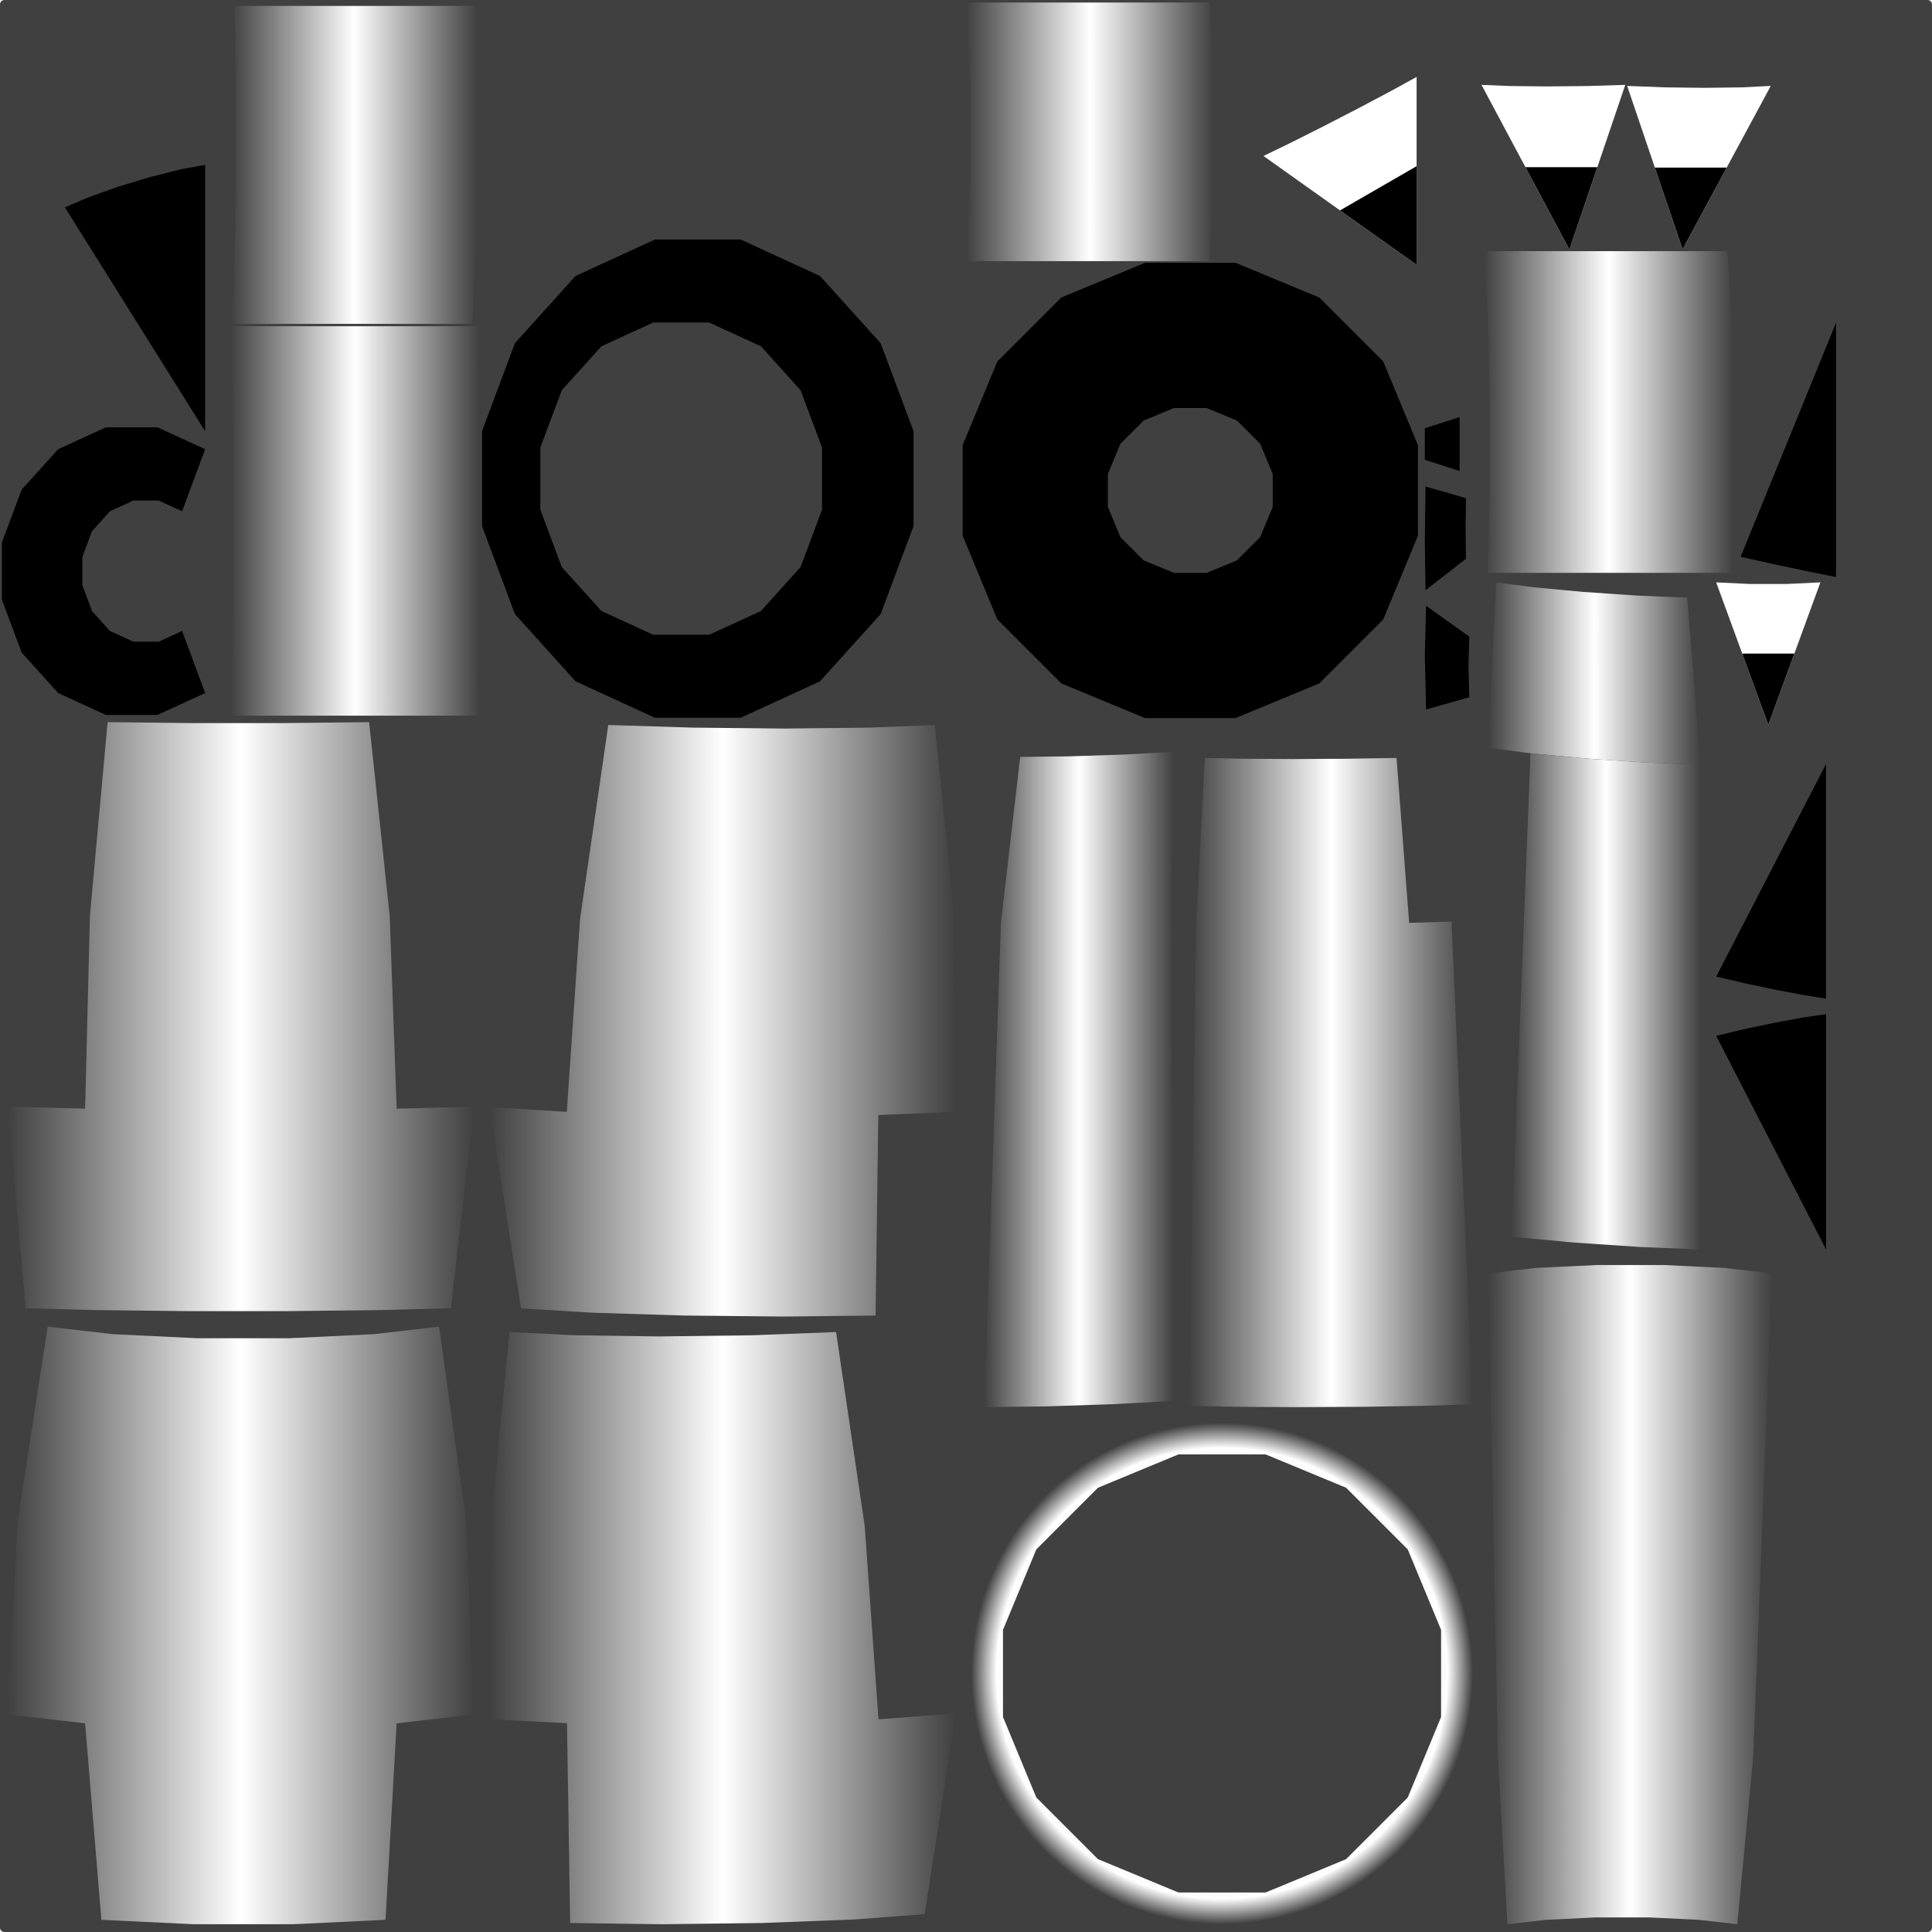
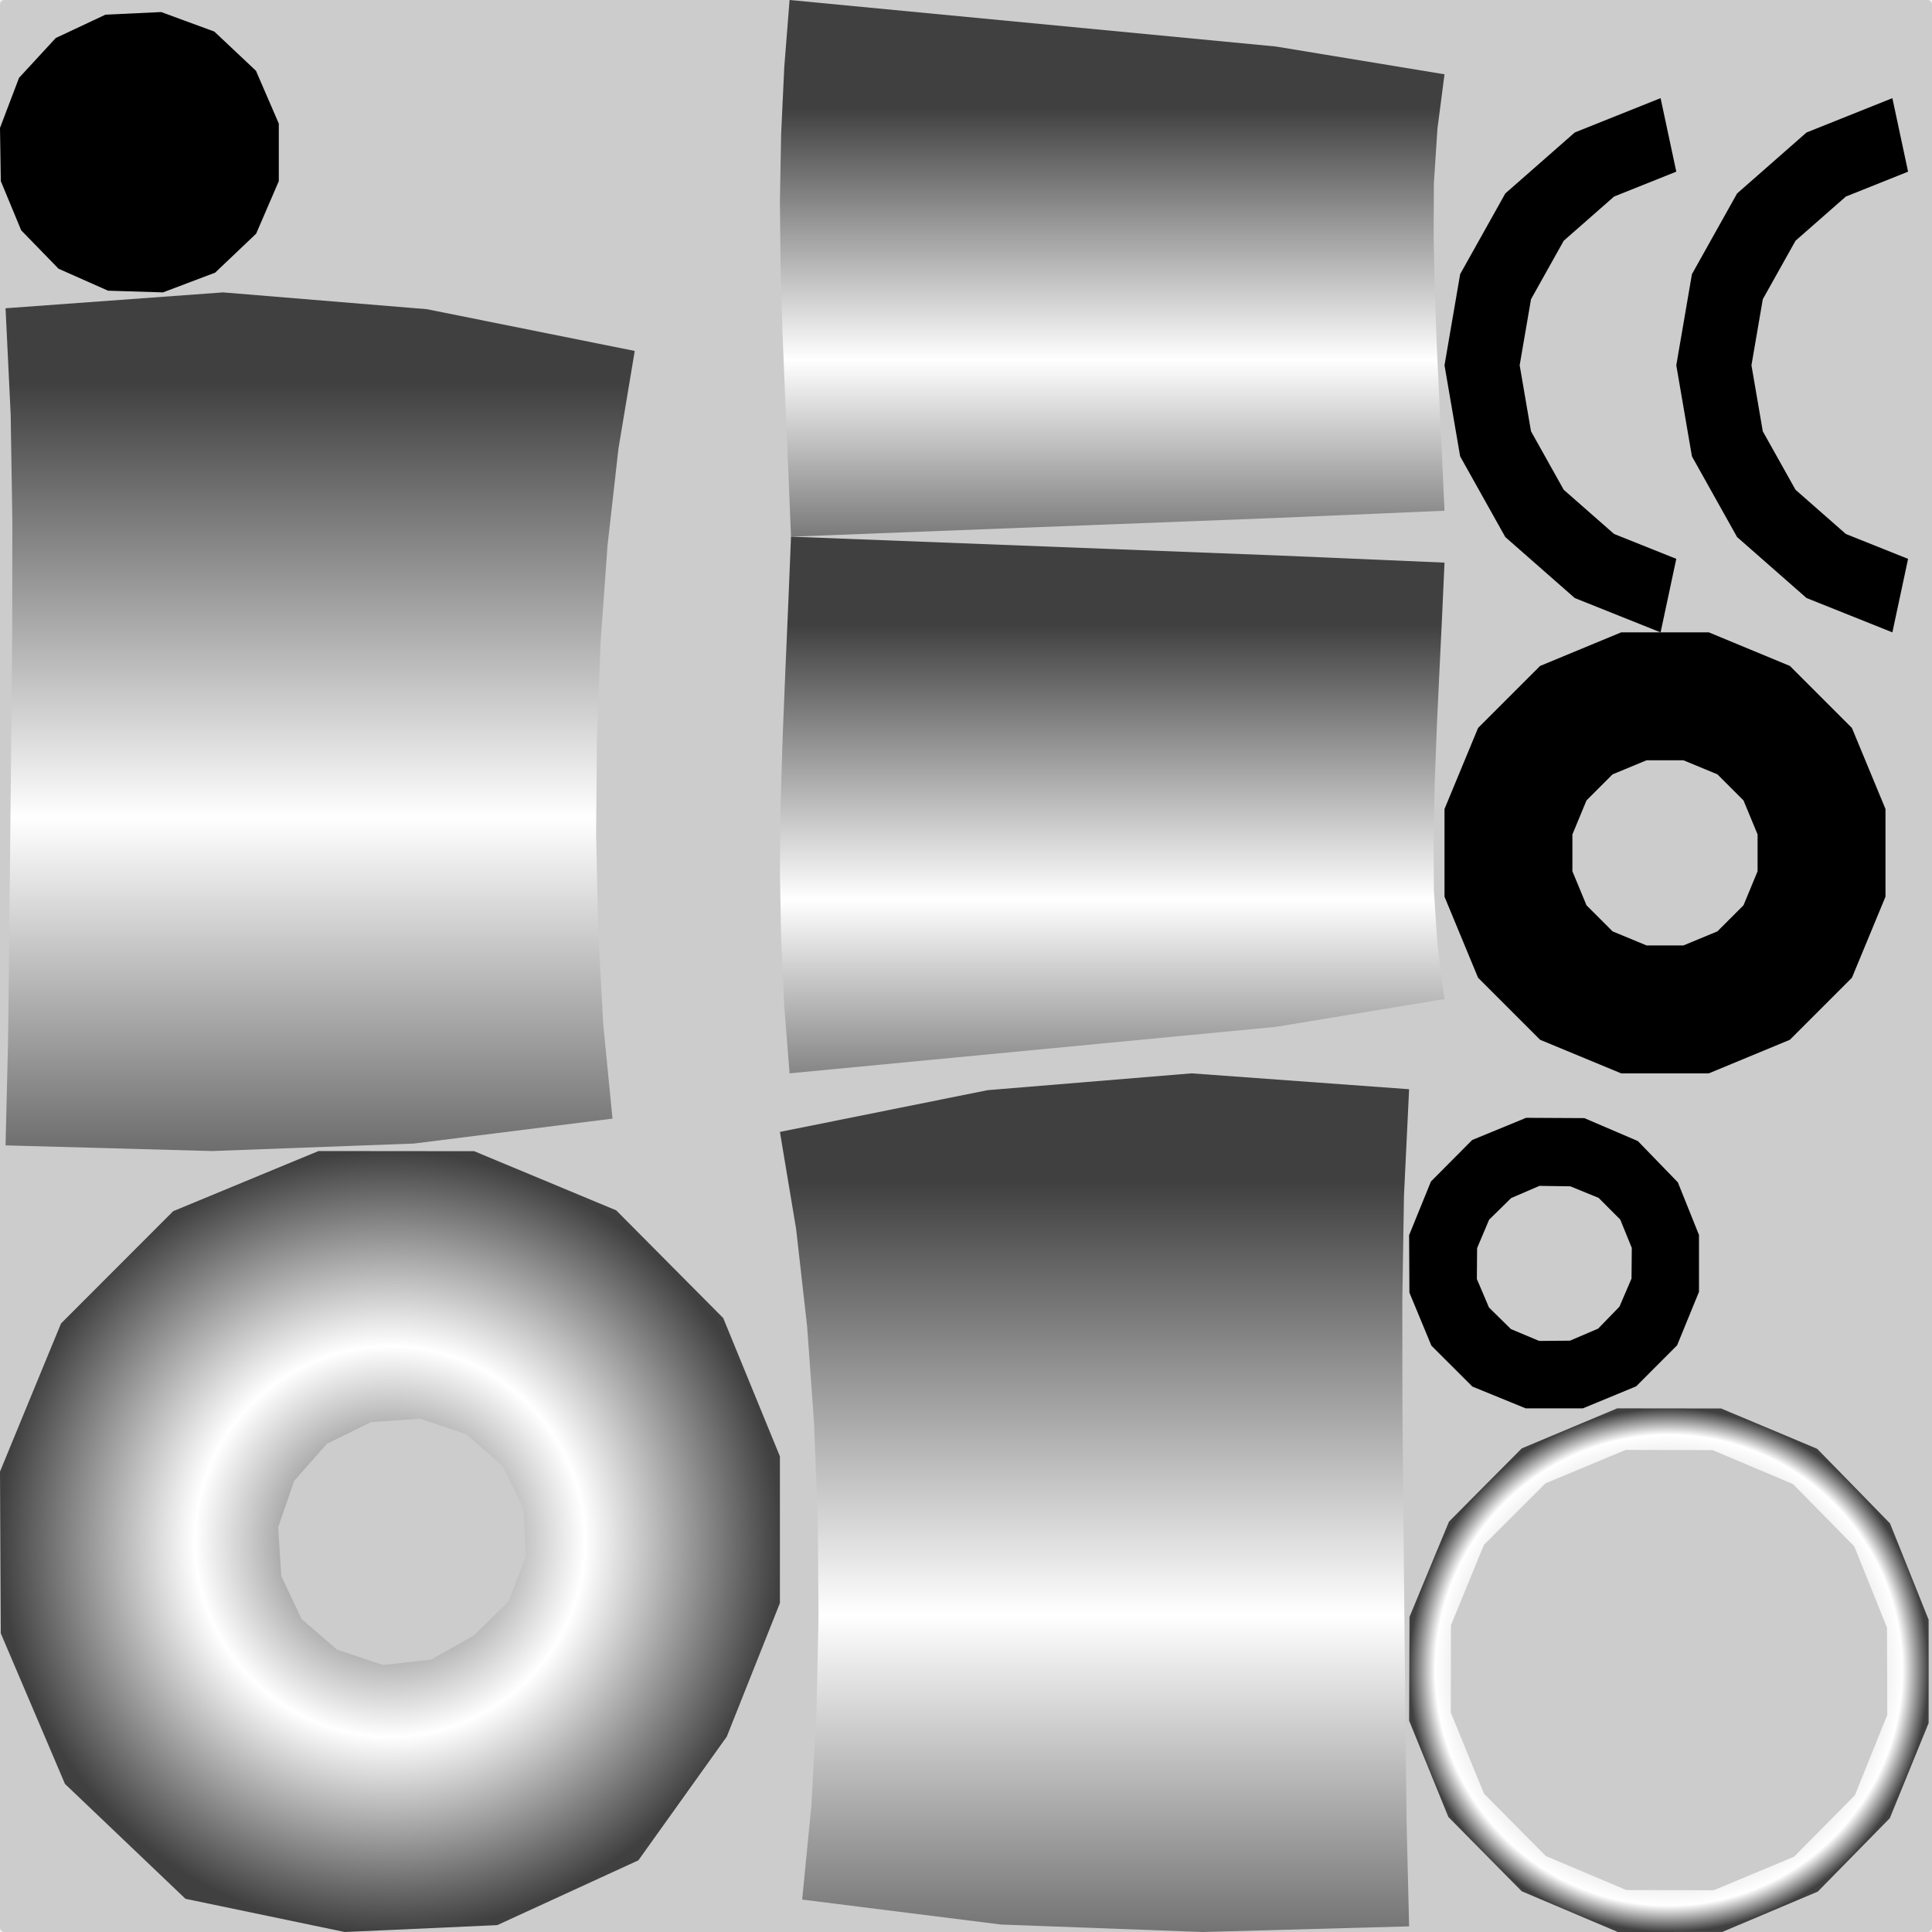
<svg xmlns="http://www.w3.org/2000/svg" xmlns:xlink="http://www.w3.org/1999/xlink" width="1024" height="1024" viewBox="0 0 1024 1024" version="1.1" id="svg208">
  <defs id="defs208">
    <linearGradient id="linearGradient41">
      <stop style="stop-color:#404040;stop-opacity:1;" offset="0" id="stop39" />
      <stop style="stop-color:#ffffff;stop-opacity:1;" offset="0.5" id="stop40" />
      <stop style="stop-color:#404040;stop-opacity:1;" offset="1" id="stop41" />
    </linearGradient>
+     <linearGradient xlink:href="#linearGradient41" id="linearGradient25" x1="540.77" y1="66.294" x2="674.018" y2="66.294" gradientUnits="userSpaceOnUse" />
+     <linearGradient xlink:href="#linearGradient9-9" id="linearGradient4" x1="169.681" y1="159.213" x2="169.681" y2="610.074" gradientUnits="userSpaceOnUse" />
+     <linearGradient id="linearGradient9-9" gradientTransform="matrix(0.9781241,0,0,1.022365,1141.92,40.44336)" x1="523.586" y1="1.309" x2="657.657" y2="1.309" gradientUnits="userSpaceOnUse">
+       <stop style="stop-color:#404040;stop-opacity:1;" offset="0" id="stop7" />
+       <stop style="stop-color:#ffffff;stop-opacity:1;" offset="0.5" id="stop8" />
+       <stop style="stop-color:#404040;stop-opacity:1;" offset="1" id="stop9" />
+     </linearGradient>
+     <linearGradient xlink:href="#linearGradient9-9" id="linearGradient5" x1="577.51" y1="573.354" x2="577.51" y2="1021.778" gradientUnits="userSpaceOnUse" />
+     <radialGradient xlink:href="#linearGradient9-9" id="radialGradient182" cx="206.687" cy="817.037" fx="206.687" fy="817.037" r="206.687" gradientTransform="matrix(1,0,0,1.001337,0,-1.092478)" gradientUnits="userSpaceOnUse" />
+     <linearGradient xlink:href="#linearGradient9-9" id="linearGradient185" x1="589.496" y1="16.351" x2="589.496" y2="277.874" gradientUnits="userSpaceOnUse" />
+     <linearGradient xlink:href="#linearGradient9-9" id="linearGradient183" x1="589.496" y1="284.447" x2="589.496" y2="568.896" gradientUnits="userSpaceOnUse" />
+     <radialGradient xlink:href="#linearGradient44" id="radialGradient181" cx="884.534" cy="885.228" fx="884.534" fy="885.228" r="137.679" gradientTransform="matrix(1,0,0,1.007944,0,-7.03241)" gradientUnits="userSpaceOnUse" />
    <linearGradient id="linearGradient44">
      <stop style="stop-color:#404040;stop-opacity:1;" offset="0" id="stop42" />
      <stop style="stop-color:#ffffff;stop-opacity:1;" offset="0.899" id="stop43" />
      <stop style="stop-color:#404040;stop-opacity:1;" offset="1" id="stop44" />
    </linearGradient>
-     <linearGradient xlink:href="#linearGradient41" id="linearGradient25" x1="540.77" y1="66.294" x2="674.018" y2="66.294" gradientUnits="userSpaceOnUse" />
-     <linearGradient xlink:href="#linearGradient41" id="linearGradient3" x1="124.223" y1="87.395" x2="251.232" y2="87.395" gradientUnits="userSpaceOnUse" gradientTransform="matrix(1.026598,0,0,1.026598,-4.993205,-2.324533)" />
-     <linearGradient xlink:href="#linearGradient41" id="linearGradient9" x1="514.785" y1="69.873" x2="640.617" y2="69.873" gradientUnits="userSpaceOnUse" gradientTransform="matrix(1.042174,0,0,1.042174,-24.3642,-2.946854)" />
-     <linearGradient xlink:href="#linearGradient41" id="linearGradient11" x1="125.322" y1="276.116" x2="251.232" y2="276.116" gradientUnits="userSpaceOnUse" gradientTransform="matrix(1.048714,0,0,1.048714,-9.171725,-13.4507)" />
-     <linearGradient xlink:href="#linearGradient41" id="linearGradient13" x1="521.645" y1="572.158" x2="622.057" y2="572.158" gradientUnits="userSpaceOnUse" />
-     <linearGradient xlink:href="#linearGradient41" id="linearGradient15" x1="630.277" y1="573.768" x2="780.635" y2="573.768" gradientUnits="userSpaceOnUse" />
-     <linearGradient xlink:href="#linearGradient41" id="linearGradient17" x1="788.855" y1="218.365" x2="916.381" y2="218.365" gradientUnits="userSpaceOnUse" gradientTransform="matrix(1.038636,0,0,1.038636,-32.94169,-8.436743)" />
-     <linearGradient xlink:href="#linearGradient41" id="linearGradient19" x1="788.855" y1="357.011" x2="901.395" y2="357.011" gradientUnits="userSpaceOnUse" />
-     <linearGradient xlink:href="#linearGradient41" id="linearGradient21" x1="801.156" y1="530.763" x2="901.395" y2="530.763" gradientUnits="userSpaceOnUse" />
-     <linearGradient xlink:href="#linearGradient41" id="linearGradient23" x1="788.855" y1="845.184" x2="939.217" y2="845.184" gradientUnits="userSpaceOnUse" />
-     <radialGradient xlink:href="#linearGradient44" id="radialGradient25" cx="647.706" cy="886.96" fx="647.706" fy="886.96" r="132.929" gradientTransform="translate(0,-6.6724483e-5)" gradientUnits="userSpaceOnUse" />
-     <linearGradient xlink:href="#linearGradient41" id="linearGradient2" x1="4.111" y1="538.839" x2="251.232" y2="538.839" gradientUnits="userSpaceOnUse" />
-     <linearGradient xlink:href="#linearGradient41" id="linearGradient5" x1="259.453" y1="541.025" x2="506.562" y2="541.025" gradientUnits="userSpaceOnUse" />
-     <linearGradient xlink:href="#linearGradient41" id="linearGradient7" x1="4.111" y1="861.516" x2="251.232" y2="861.516" gradientUnits="userSpaceOnUse" />
-     <linearGradient xlink:href="#linearGradient41" id="linearGradient10" x1="259.453" y1="862.95" x2="506.557" y2="862.95" gradientUnits="userSpaceOnUse" />
  </defs>
-   <rect style="fill:#404040;fill-opacity:1;stroke-width:15;stroke-linecap:square" id="rect1" width="1024" height="1024" x="0" y="0" rx="2.378" ry="2.378" />
-   <path id="polygon1" d="M 57.039 382.756 L 47.658 485.318 L 45.113 587.627 L 4.111 586.539 L 13.607 693.395 L 51.006 694.387 L 99.863 694.922 L 152.744 694.922 L 201.602 694.385 L 238.99 693.395 L 251.232 586.539 L 210.236 587.627 L 206.539 485.318 L 195.652 382.756 L 150.686 383.248 L 102.012 383.248 L 57.039 382.756 z " style="fill:url(#linearGradient2);fill-opacity:1" />
-   <path id="polygon4" d="M 270.062 706.012 L 259.959 808.922 L 259.453 911.264 L 300.514 913.316 L 302.184 1019.232 L 351.068 1019.889 L 403.945 1019.232 L 452.768 1017.359 L 490.102 1014.557 L 506.557 908.189 L 465.623 911.264 L 458.334 808.922 L 443.133 706.012 L 398.195 707.734 L 349.525 708.34 L 304.531 707.734 L 270.062 706.012 z " style="fill:url(#linearGradient10);fill-opacity:1" />
-   <path id="polygon8" d="M 25.273 703.143 L 9.355 806.361 L 4.111 908.666 L 45.102 913.422 L 53.742 1017.543 L 102.596 1019.889 L 155.479 1019.889 L 204.34 1017.543 L 210.225 913.422 L 251.232 908.666 L 247.137 806.361 L 232.723 703.143 L 198.299 707.135 L 153.324 709.295 L 104.65 709.295 L 59.686 707.135 L 25.273 703.143 z " style="fill:url(#linearGradient7);fill-opacity:1" />
-   <path id="polygon11" d="M 322.404 384.262 L 307.451 487.012 L 300.404 589.318 L 259.453 586.83 L 276.154 693.471 L 313.502 695.74 L 362.332 697.258 L 415.213 697.789 L 464.09 697.258 L 465.518 590.982 L 506.562 589.318 L 505.816 487.012 L 495.469 384.262 L 461.012 385.658 L 416.023 386.148 L 367.352 385.658 L 322.404 384.262 z " style="fill:url(#linearGradient5);fill-opacity:1" />
-   <path id="polygon15" d="m 252.003,3.129 -127.771,0.004 0.918,43.815 v 47.414 l -0.918,43.793 -1.698,33.505 127.771,-0.004 1.698,-33.505 0.918,-43.793 v -47.414 z" style="fill:url(#linearGradient3);stroke-width:1.027" />
-   <path id="polygon18" d="M 638.605 401.725 L 634.006 489.154 L 630.277 745.096 L 655.229 745.625 L 687.824 745.811 L 723.104 745.625 L 755.695 745.096 L 780.635 744.305 L 769.328 488.441 L 746.883 489.154 L 740.193 401.725 L 713.795 402.152 L 685.219 402.303 L 658.816 402.152 L 638.605 401.725 z " style="fill:url(#linearGradient15)" />
-   <path id="polygon51" d="m 347.098,126.962 -42.023,19.293 -32.161,35.649 -17.408,46.577 v 50.417 l 17.408,46.577 32.161,35.649 42.023,19.293 h 45.485 l 42.021,-19.293 32.161,-35.649 17.406,-46.577 v -50.417 l -17.406,-46.577 -32.163,-35.649 -42.021,-19.293 z m -0.903,43.989 h 29.696 l 27.436,12.595 20.998,23.274 11.365,30.412 v 32.914 l -11.365,30.412 -20.998,23.274 -27.436,12.595 h -29.696 l -27.436,-12.595 -20.998,-23.274 -11.365,-30.412 v -32.914 l 11.365,-30.412 20.998,-23.274 z" style="stroke-width:1.036" />
-   <path id="polygon67" d="M 792.947 308.668 L 788.855 396.354 L 811.18 399.268 L 840.404 402 L 872.086 404.139 L 901.395 405.354 L 894.232 316.768 L 867.854 315.674 L 839.342 313.75 L 813.039 311.289 L 792.947 308.668 z " style="fill:url(#linearGradient19)" />
-   <path id="polygon69" d="M 846.404 670.479 L 813.807 672.045 L 788.855 674.939 L 793.936 931.416 L 798.992 1019.889 L 819.203 1017.547 L 845.605 1016.277 L 874.182 1016.277 L 900.58 1017.547 L 920.783 1019.889 L 929.258 931.416 L 939.217 674.939 L 914.273 672.045 L 881.684 670.479 L 846.404 670.479 z " style="fill:url(#linearGradient23)" />
-   <path id="polygon74" d="M 811.18 399.268 L 801.156 655.494 L 833.629 658.531 L 868.828 660.906 L 901.395 662.258 L 901.395 405.354 L 872.086 404.139 L 840.404 402 L 811.18 399.268 z " style="fill:url(#linearGradient21)" />
-   <path id="polygon75" d="M 622.057 398.506 L 595.682 399.928 L 567.119 400.865 L 540.723 401.182 L 530.506 489.254 L 521.645 745.811 L 554.234 745.424 L 589.494 744.264 L 622.057 742.508 L 620.877 486.279 L 622.057 398.506 z " style="fill:url(#linearGradient13)" />
-   <path id="polygon83" d="m 108.727,87.395 -12.76,2.31 -16.342,4.113 -17.433,5.291 -15.875,5.66 -11.897,5.172 74.308,118.599 z" style="stroke-width:1.091" />
-   <path id="polygon99" d="M 773.635 221.061 L 755.191 226.998 L 755.191 243.697 L 773.635 249.637 L 773.635 221.061 z M 755.549 257.857 L 755.191 286.432 L 755.549 312.83 L 776.99 296.166 L 776.783 280.738 L 776.99 264.041 L 755.549 257.857 z M 755.852 321.053 L 755.191 347.473 L 755.852 376.041 L 778.729 369.578 L 778.344 352.885 L 778.729 337.443 L 755.852 321.053 z " />
-   <path id="polygon100" d="m 83.452,226.484 -27.356,0.002 -25.273,11.603 -19.344,21.441 -10.468,28.013 v 30.322 l 10.468,28.013 19.344,21.441 25.273,11.603 h 27.356 l 25.275,-11.603 -12.216,-32.9 -12.404,5.696 H 70.679 l -12.406,-5.696 -9.494,-10.524 -5.14,-13.75 v -14.883 l 5.14,-13.75 9.494,-10.524 12.406,-5.696 h 13.426 l 12.406,5.696 12.216,-32.898 z" style="stroke-width:1.061" />
-   <path id="polygon117" d="M 967.83 404.961 L 909.615 517.619 L 924.641 521.119 L 940.98 524.566 L 956.146 527.438 L 967.83 529.291 L 967.83 404.961 z " />
-   <path id="polygon120" d="M 967.869 537.512 L 956.154 539.221 L 940.969 542.006 L 924.627 545.441 L 909.615 549.006 L 967.869 662.258 L 967.869 537.512 z " />
-   <path id="polygon124" d="m 973.143,171.01 -50.564,124.099 16.368,3.66 17.754,3.768 16.442,3.301 z" style="stroke-width:1.087" />
-   <path id="polygon130" d="M 621.266 754.031 L 572.408 774.27 L 535.016 811.662 L 514.777 860.52 L 514.777 913.402 L 535.016 962.26 L 572.408 999.652 L 621.266 1019.889 L 674.148 1019.889 L 723.006 999.652 L 760.398 962.26 L 780.635 913.402 L 780.635 860.52 L 760.398 811.662 L 723.004 774.27 L 674.148 754.031 L 621.266 754.031 z M 624.613 770.867 L 670.799 770.867 L 713.469 788.543 L 746.125 821.199 L 763.801 863.867 L 763.801 910.053 L 746.127 952.723 L 713.469 985.381 L 670.799 1003.055 L 624.613 1003.055 L 581.945 985.381 L 549.287 952.723 L 531.613 910.053 L 531.613 863.869 L 549.287 821.199 L 581.945 788.543 L 624.613 770.867 z " style="fill:url(#radialGradient25)" />
-   <path id="polygon146" d="M 909.615 308.668 L 937.24 384.178 L 964.848 308.668 L 946.928 309.527 L 927.531 309.527 L 909.615 308.668 z " style="fill:#ffffff;fill-opacity:1" />
-   <path id="polygon147" d="m 786.392,133.114 2.122,33.894 1.148,44.302 v 47.97 l -1.148,44.331 129.182,0.006 1.148,-44.331 V 211.316 l -1.148,-44.302 -2.12,-33.894 z" style="fill:url(#linearGradient17);stroke-width:1.039" />
-   <path id="polygon150" d="m 122.255,172.903 0.907,34.245 0.49,44.746 v 48.433 l -0.49,44.751 -0.907,34.251 h 130.647 l 0.907,-34.251 0.49,-44.751 V 251.894 l -0.49,-44.746 -0.907,-34.245 z" style="fill:url(#linearGradient11);stroke-width:1.049" />
-   <path id="polygon153" d="m 512.134,1.338 2.137,44.472 -0.002,48.133 -2.137,44.463 129,0.002 2.137,-44.465 0.002,-48.133 -2.135,-44.472 z" style="fill:url(#linearGradient9);stroke-width:1.042" />
-   <path id="polygon178" d="m 606.879,139.301 -44.344,18.367 -33.938,33.938 -18.367,44.344 v 47.996 l 18.367,44.344 33.938,33.94 44.344,18.367 h 47.998 l 44.342,-18.367 33.94,-33.94 18.367,-44.344 V 235.949 L 733.158,191.605 699.219,157.668 654.877,139.301 Z m 15.31,76.958 h 17.379 l 16.057,6.651 12.291,12.291 6.651,16.059 v 17.379 l -6.651,16.057 -12.291,12.291 -16.057,6.651 h -17.38 l -16.057,-6.651 -12.289,-12.291 -6.651,-16.057 v -17.38 l 6.651,-16.057 12.289,-12.291 z" style="stroke-width:1.039" />
-   <path id="polygon194" d="m 862.429,45.536 29.375,86.611 46.741,-86.611 -15.14,0.759 -19.783,0.267 -21.411,-0.267 z" style="fill:#ffffff;fill-opacity:1;stroke-width:1.104" />
-   <path id="polygon198" d="m 750.829,40.774 -13.282,7.306 -17.495,9.274 -19.045,9.827 -17.696,8.888 -13.654,6.594 81.172,57.707 z" style="fill:#ffffff;fill-opacity:1;stroke-width:1.105" />
-   <path id="polygon201" d="m 785.222,44.977 46.592,87.248 29.617,-87.248 -19.809,0.615 -21.437,0.216 -19.805,-0.216 z" style="fill:#ffffff;fill-opacity:1;stroke-width:1.105" />
-   <path style="fill:#000000;fill-opacity:1;stroke:none;stroke-width:1.105px;stroke-linecap:butt;stroke-linejoin:miter;stroke-opacity:1" d="M 710.243,111.516 750.829,88.083 V 140.369 Z" id="path25" />
-   <path style="fill:#000000;fill-opacity:1;stroke:none;stroke-width:1.105px;stroke-linecap:butt;stroke-linejoin:miter;stroke-opacity:1" d="m 808.518,88.601 h 38.104 l -14.809,43.624 z" id="path26" />
-   <path style="fill:#000000;fill-opacity:1;stroke:none;stroke-width:1.104px;stroke-linecap:butt;stroke-linejoin:miter;stroke-opacity:1" d="m 877.117,88.842 h 38.058 L 891.804,132.147 Z" id="path27" />
-   <path style="fill:#000000;stroke:none;stroke-width:1px;stroke-linecap:butt;stroke-linejoin:miter;stroke-opacity:1;fill-opacity:1" d="m 923.428,346.423 h 27.616 l -13.804,37.755 z" id="path28" />
+   <rect style="fill:#cccccc;fill-opacity:1;stroke-width:15;stroke-linecap:square" id="rect1" width="1024" height="1024" x="0" y="0" rx="2.378" ry="2.378" />
+   <path id="polygon1-9" d="m 118.254,154.971 -115.314,8.414 2.721,56.422 0.883,56.123 -0.066,55.795 -0.473,55.498 -0.562,55.238 -0.541,55.021 -0.637,54.898 -1.324,54.699 109.432,2.994 106.963,-3.967 105.295,-13.215 -4.877,-49.764 -2.732,-50.221 -1.068,-50.496 0.418,-50.783 1.943,-51.082 3.682,-51.367 5.822,-51.58 8.605,-51.588 -110.104,-22.127 z" style="fill:url(#linearGradient4)" />
+   <path id="polygon2" d="m 631.543,568.896 -108.066,8.914 -110.104,22.127 8.605,51.586 5.822,51.582 3.682,51.367 1.943,51.082 0.418,50.785 -1.068,50.494 -2.73,50.219 -4.877,49.764 105.295,13.217 106.961,3.967 109.432,-2.994 -1.324,-54.699 -0.637,-54.898 -0.541,-55.023 -0.562,-55.236 -0.473,-55.498 -0.066,-55.797 0.883,-56.121 2.721,-56.424 z" style="fill:url(#linearGradient5);fill-opacity:1" />
+   <path id="polygon15-2" d="M 168.801,610.074 91.793,641.953 32.34,701.465 0,779.963 l 0.42,85.75 34.016,79.801 63.873,60.891 84.4,17.596 80.85,-3.644 74.805,-34.346 46.844,-65.57 28.166,-70.783 v -77.75 l -30.037,-73.291 -56.717,-57.1 -75.303,-31.367 z m 53.834,141.9 24.455,8.174 19.25,16.744 11.135,22.701 1.285,25.135 -9.15,24.004 -18.305,18.014 -22.723,12.85 -25.549,2.896 -24.434,-8.166 -18.748,-16.193 -10.754,-22.744 -1.674,-25.867 8.482,-24.66 17.322,-19.598 23.459,-11.531 z" style="fill:url(#radialGradient182)" />
+   <path id="polygon17" d="m 418.492,0 -2.803,35.412 -1.672,35.688 -0.645,35.762 0.363,35.512 1.072,35.525 1.449,35.514 1.545,35.516 1.451,35.52 257.99,-9.961 88.375,-3.793 -1.305,-28.842 -1.395,-28.848 -1.352,-28.867 -1.102,-28.898 -0.609,-28.936 0.119,-28.951 1.895,-29.072 3.748,-28.9 -89.414,-14.736 z" style="fill:url(#linearGradient185)" />
+   <path id="polygon18-2" d="m 419.254,284.447 -1.451,35.521 -1.545,35.514 -1.449,35.516 -1.072,35.523 -0.363,35.512 0.645,35.762 1.674,35.688 2.801,35.414 257.713,-24.643 89.414,-14.738 -3.748,-28.898 -1.895,-29.072 -0.119,-28.953 0.609,-28.936 1.102,-28.898 1.352,-28.865 1.395,-28.848 1.305,-28.844 -88.375,-3.793 z" style="fill:url(#linearGradient183)" />
+   <path id="polygon49" d="m 880.148,52.023 -45.494,18.195 -36.818,32.328 -23.926,42.76 -8.291,48.289 8.291,48.291 23.926,42.76 36.818,32.328 45.494,18.195 8.32,-38.963 -32.975,-13.186 -26.686,-23.432 -17.34,-30.992 -6.012,-35.002 6.012,-35 17.34,-30.992 26.686,-23.432 32.975,-13.188 z m 122.85,0 -45.492,18.195 -36.818,32.328 -23.926,42.76 -8.293,48.289 8.293,48.291 23.926,42.76 36.818,32.328 45.492,18.195 8.322,-38.963 -32.975,-13.186 -26.686,-23.432 -17.342,-30.992 -6.01,-35.002 6.01,-35 17.342,-30.992 26.686,-23.432 32.975,-13.188 z" />
+   <path id="polygon79" d="M 85.432,6.391 55.896,7.773 29.547,20.152 10.088,41.252 0,67.789 l 0.434,28.221 10.807,26.072 19.797,20.352 26.236,11.637 29.1,0.9 27.656,-10.459 21.738,-20.664 12.006,-27.842 V 65.504 L 135.662,37.512 113.588,16.725 Z" />
+   <path id="polygon84" d="m 808.869,592.467 -28.594,11.758 -21.85,21.992 -11.57,28.461 0.164,30.436 11.648,28.109 21.732,21.688 28.25,11.545 30.328,-0.01 28.217,-11.652 21.709,-21.754 11.598,-28.34 v -30.131 l -11.201,-27.904 -21.199,-21.877 -28.357,-12.16 z m 7.057,36.072 16.363,0.225 15.008,6.137 11.453,11.469 6.133,15.037 -0.146,16.254 -6.396,14.906 -11.305,11.637 -14.936,6.383 -16.301,0.135 -14.979,-6.279 -11.635,-11.453 -6.416,-15.086 0.127,-16.365 6.365,-15.082 11.68,-11.459 z" />
+   <path id="polygon115" d="M 857.154,746.455 806.555,767.674 768.002,806.488 747.057,857 l -0.201,54.973 20.822,51.082 38.881,39.359 50.91,21.586 55.367,-0.025 50.645,-21.395 38.162,-38.906 20.57,-50.412 v -54.789 l -20.467,-51.051 -38.607,-39.531 -50.928,-21.375 z m 4.457,22.035 46.146,0.105 42.6,18.018 32.473,33.062 17.309,43.012 0.158,46.244 -17.164,42.57 -32.262,32.605 -42.539,17.754 -46.326,-0.102 -42.691,-18.025 -32.76,-33.066 -17.588,-42.934 0.06,-46.279 17.484,-42.635 32.605,-32.6 z" style="fill:url(#radialGradient181)" />
+   <path id="polygon162" d="m 859.236,335.17 -42.953,17.791 -32.873,32.873 -17.791,42.951 v 46.492 l 17.791,42.953 32.875,32.873 42.951,17.793 h 46.492 l 42.951,-17.793 32.875,-32.873 17.791,-42.953 v -46.492 l -17.791,-42.951 -32.875,-32.873 -42.951,-17.791 z m 13.484,67.787 h 19.523 l 18.037,7.471 13.805,13.805 7.471,18.037 v 19.525 l -7.471,18.035 -13.805,13.807 -18.037,7.471 H 872.721 l -18.037,-7.471 -13.805,-13.807 -7.473,-18.035 v -19.523 l 7.473,-18.039 13.805,-13.805 z" />
</svg>
